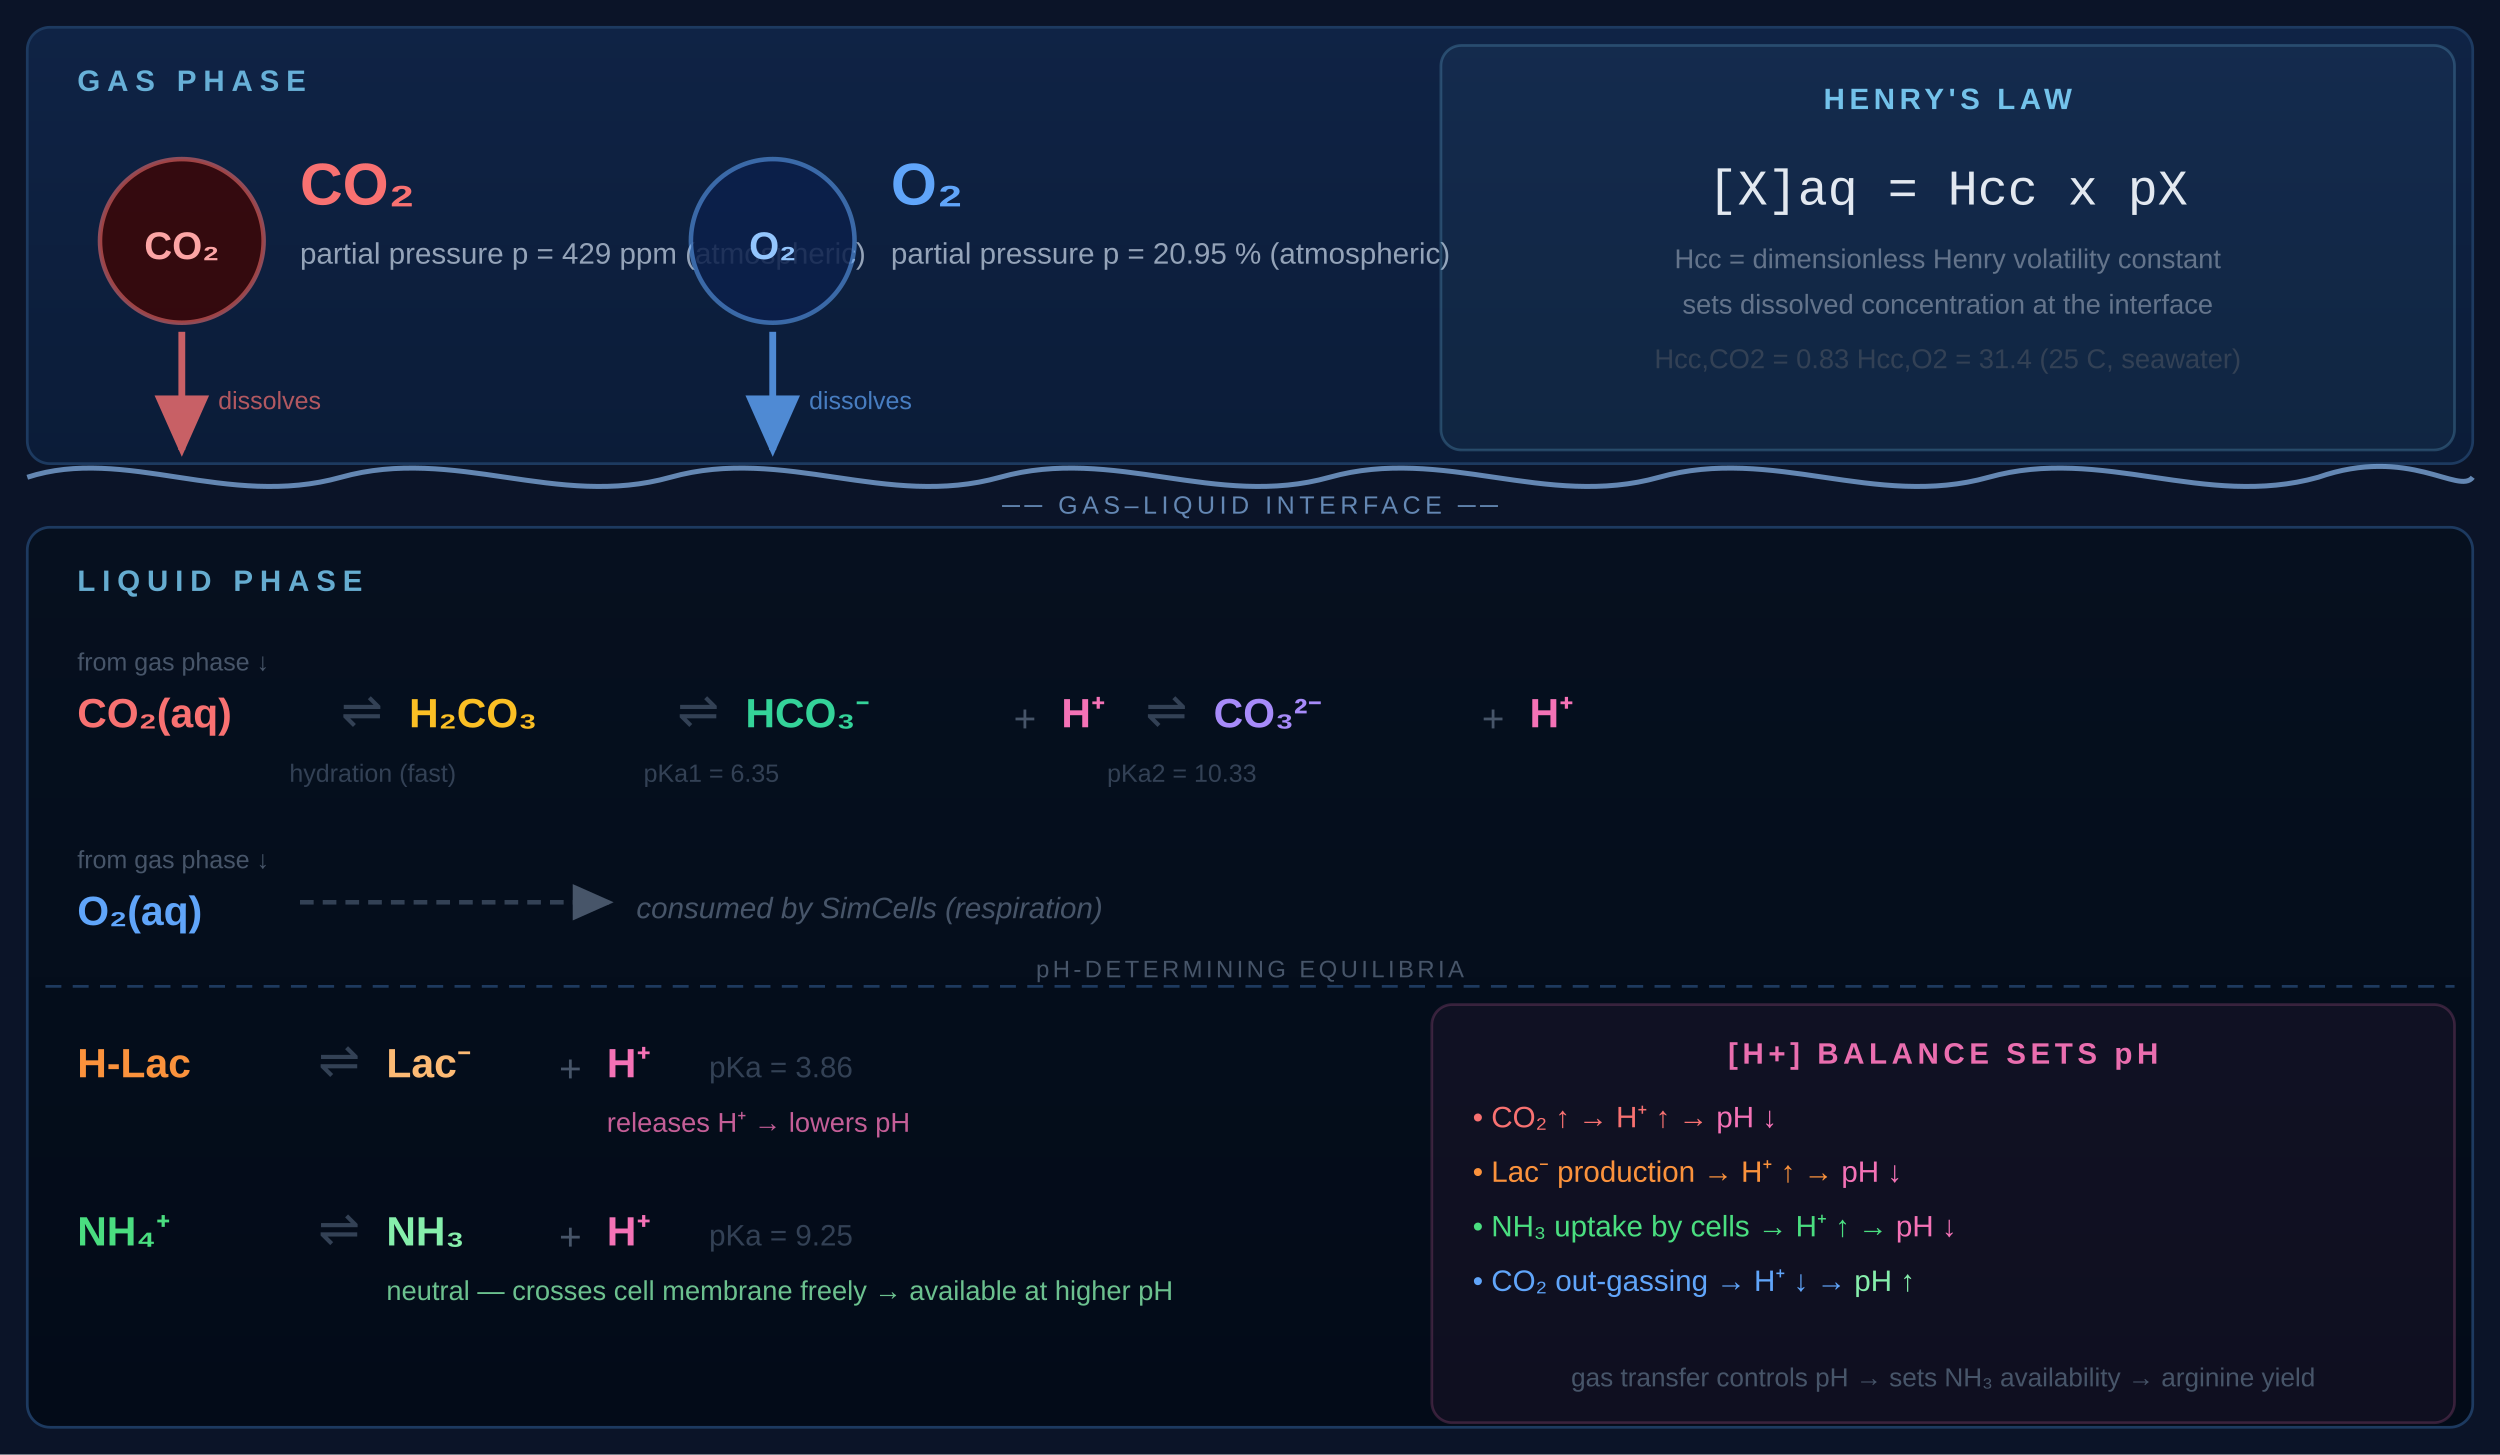
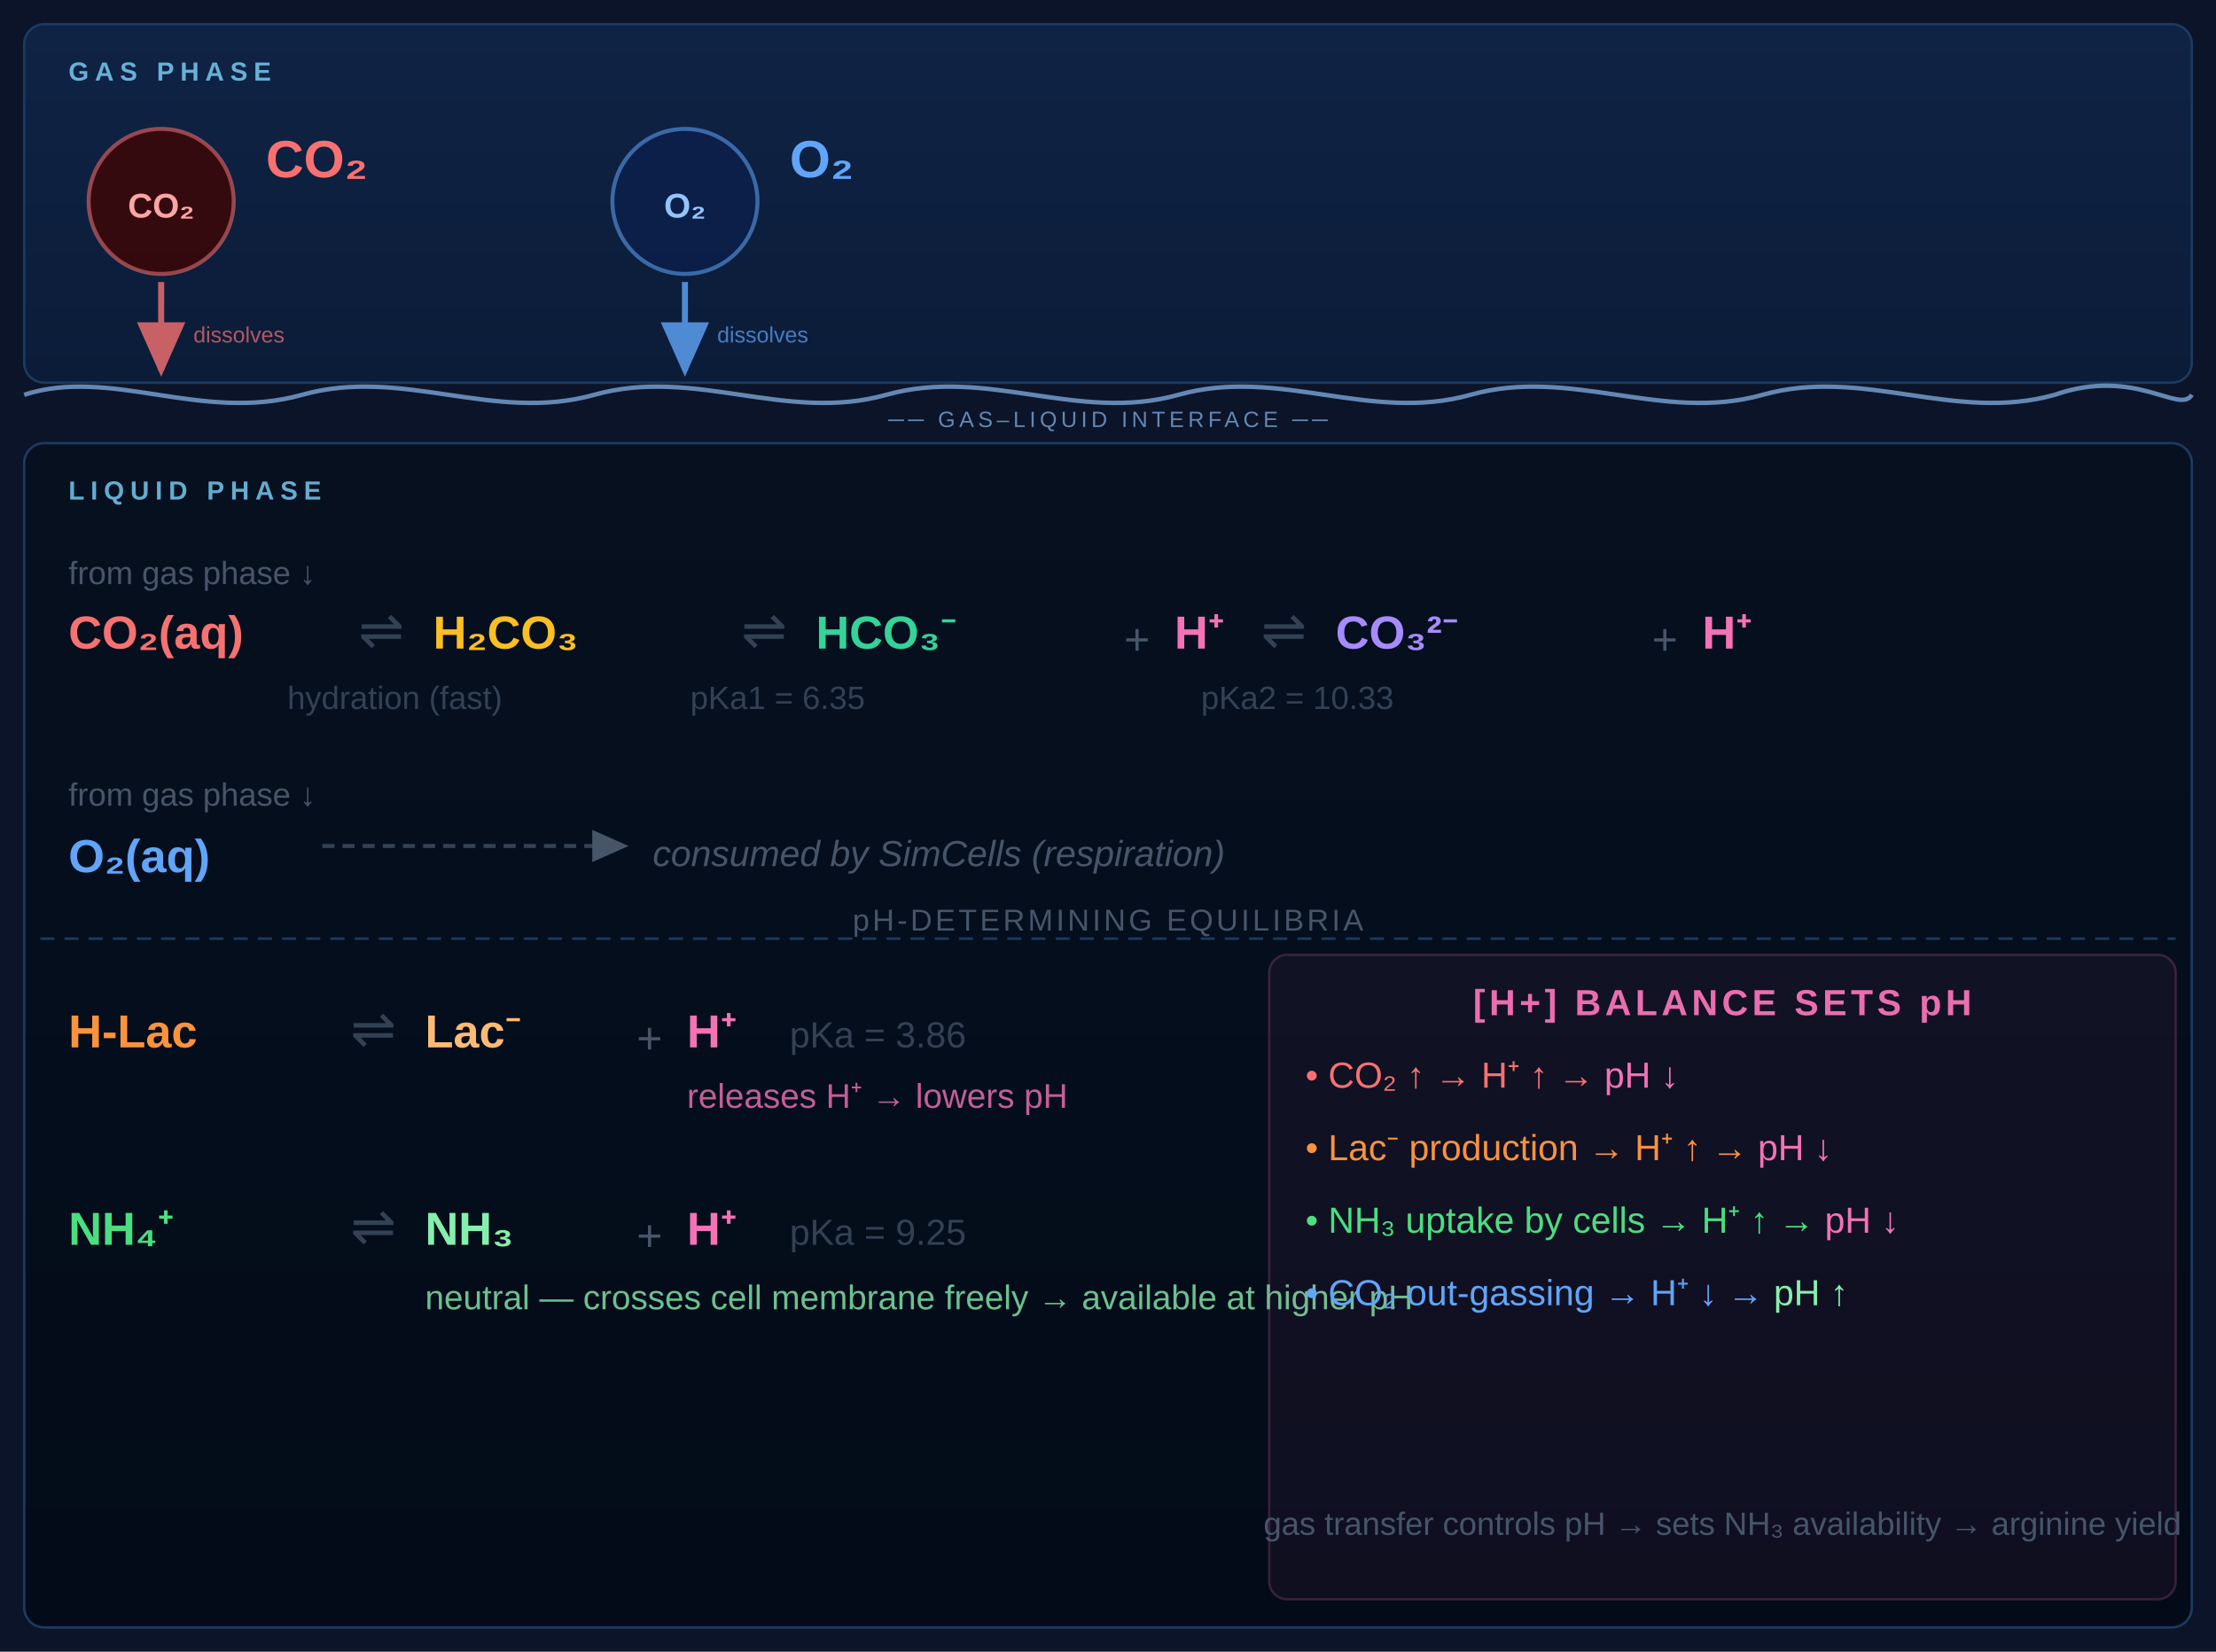
- <svg xmlns="http://www.w3.org/2000/svg" viewBox="0 0 1100 640" font-family="'Segoe UI', Arial, sans-serif">
+ <svg xmlns="http://www.w3.org/2000/svg" viewBox="0 0 1100 820" font-family="'Segoe UI', Arial, sans-serif">
  <defs>
    <marker id="aR" markerWidth="9" markerHeight="8" refX="8" refY="4" orient="auto">
      <polygon points="0,0 0,8 9,4" fill="#f87171" />
    </marker>
    <marker id="aB" markerWidth="9" markerHeight="8" refX="8" refY="4" orient="auto">
      <polygon points="0,0 0,8 9,4" fill="#60a5fa" />
    </marker>
    <marker id="aG" markerWidth="9" markerHeight="8" refX="8" refY="4" orient="auto">
      <polygon points="0,0 0,8 9,4" fill="#475569" />
    </marker>
    <linearGradient id="gGas" x1="0" y1="0" x2="0" y2="1">
      <stop offset="0%" stop-color="#0f2345" />
      <stop offset="100%" stop-color="#0b1c38" />
    </linearGradient>
    <linearGradient id="gLiq" x1="0" y1="0" x2="0" y2="1">
      <stop offset="0%" stop-color="#06101f" />
      <stop offset="100%" stop-color="#030b18" />
    </linearGradient>
  </defs>
-   <rect width="1100" height="640" fill="#0b1428" />
-   <rect x="12" y="12" width="1076" height="192" rx="10" fill="url(#gGas)" stroke="#1d3a60" stroke-width="1.2" />
-   <rect x="12" y="232" width="1076" height="396" rx="10" fill="url(#gLiq)" stroke="#1d3a60" stroke-width="1.2" />
+   <rect width="1100" height="820" fill="#0b1428" />
+   <rect x="12" y="12" width="1076" height="178" rx="10" fill="url(#gGas)" stroke="#1d3a60" stroke-width="1.2" />
+   <rect x="12" y="220" width="1076" height="588" rx="10" fill="url(#gLiq)" stroke="#1d3a60" stroke-width="1.2" />
  <text x="34" y="40" fill="#7dd3fc" font-size="13" font-weight="700" letter-spacing="3" opacity="0.8">GAS PHASE</text>
-   <text x="34" y="260" fill="#7dd3fc" font-size="13" font-weight="700" letter-spacing="3" opacity="0.8">LIQUID PHASE</text>
-   <path d="M12,210 C55,196 100,224 150,210 C200,196 245,224 295,210 C345,196 390,224 440,210            C490,196 535,224 585,210 C635,196 680,224 730,210 C780,196 825,224 875,210            C925,196 970,224 1020,210 C1060,196 1082,218 1088,210" fill="none" stroke="#93c5fd" stroke-width="2.2" opacity="0.65" />
-   <text x="550" y="226" fill="#93c5fd" font-size="11" text-anchor="middle" letter-spacing="2" opacity="0.65">──  GAS–LIQUID INTERFACE  ──</text>
-   <circle cx="80" cy="106" r="36" fill="#3b0606" opacity="0.85" />
-   <circle cx="80" cy="106" r="36" fill="none" stroke="#f87171" stroke-width="2" opacity="0.55" />
-   <text x="80" y="114" fill="#fca5a5" font-size="17" font-weight="700" text-anchor="middle">CO₂</text>
-   <text x="132" y="90" fill="#f87171" font-size="26" font-weight="700">CO₂</text>
-   <text x="132" y="116" fill="#94a3b8" font-size="13">partial pressure  p = 429 ppm  (atmospheric)</text>
-   <line x1="80" y1="146" x2="80" y2="198" stroke="#f87171" stroke-width="3" marker-end="url(#aR)" opacity="0.8" />
-   <text x="96" y="180" fill="#f87171" font-size="11" opacity="0.7">dissolves</text>
-   <circle cx="340" cy="106" r="36" fill="#0b1e4a" opacity="0.85" />
-   <circle cx="340" cy="106" r="36" fill="none" stroke="#60a5fa" stroke-width="2" opacity="0.55" />
-   <text x="340" y="114" fill="#93c5fd" font-size="17" font-weight="700" text-anchor="middle">O₂</text>
-   <text x="392" y="90" fill="#60a5fa" font-size="26" font-weight="700">O₂</text>
-   <text x="392" y="116" fill="#94a3b8" font-size="13">partial pressure  p = 20.95 %  (atmospheric)</text>
-   <line x1="340" y1="146" x2="340" y2="198" stroke="#60a5fa" stroke-width="3" marker-end="url(#aB)" opacity="0.8" />
-   <text x="356" y="180" fill="#60a5fa" font-size="11" opacity="0.7">dissolves</text>
-   <rect x="634" y="20" width="446" height="178" rx="9" fill="rgba(125,211,252,0.05)" stroke="rgba(125,211,252,0.22)" stroke-width="1.2" />
-   <text x="857" y="48" fill="#7dd3fc" font-size="13" text-anchor="middle" font-weight="700" letter-spacing="2" opacity="0.9">HENRY'S LAW</text>
-   <text x="857" y="90" fill="#e2e8f0" font-size="22" text-anchor="middle" font-family="Courier New, monospace">[X]aq  =  Hcc  x  pX</text>
-   <text x="857" y="118" fill="#64748b" font-size="12" text-anchor="middle">Hcc = dimensionless Henry volatility constant</text>
-   <text x="857" y="138" fill="#64748b" font-size="12" text-anchor="middle">sets dissolved concentration at the interface</text>
-   <text x="857" y="162" fill="#334155" font-size="12" text-anchor="middle">Hcc,CO2 = 0.83     Hcc,O2 = 31.4    (25 C, seawater)</text>
-   <text x="34" y="295" fill="#475569" font-size="11">from gas phase ↓</text>
-   <text x="34" y="320" fill="#f87171" font-size="18" font-weight="700">CO₂(aq)</text>
-   <text x="150" y="320" fill="#334155" font-size="22">⇌</text>
-   <text x="180" y="320" fill="#fbbf24" font-size="18" font-weight="700">H₂CO₃</text>
-   <text x="298" y="320" fill="#334155" font-size="22">⇌</text>
-   <text x="328" y="320" fill="#34d399" font-size="18" font-weight="700">HCO₃⁻</text>
-   <text x="446" y="322" fill="#475569" font-size="17">+</text>
-   <text x="467" y="320" fill="#f472b6" font-size="18" font-weight="700">H⁺</text>
-   <text x="504" y="320" fill="#334155" font-size="22">⇌</text>
-   <text x="534" y="320" fill="#a78bfa" font-size="18" font-weight="700">CO₃²⁻</text>
-   <text x="652" y="322" fill="#475569" font-size="17">+</text>
-   <text x="673" y="320" fill="#f472b6" font-size="18" font-weight="700">H⁺</text>
-   <text x="164" y="344" fill="#334155" font-size="11" text-anchor="middle">hydration (fast)</text>
-   <text x="313" y="344" fill="#334155" font-size="11" text-anchor="middle">pKa1 = 6.35</text>
-   <text x="520" y="344" fill="#334155" font-size="11" text-anchor="middle">pKa2 = 10.33</text>
-   <text x="34" y="382" fill="#475569" font-size="11">from gas phase ↓</text>
-   <text x="34" y="407" fill="#60a5fa" font-size="18" font-weight="700">O₂(aq)</text>
-   <line x1="132" y1="397" x2="268" y2="397" stroke="#334155" stroke-width="2" stroke-dasharray="6,4" marker-end="url(#aG)" />
-   <text x="280" y="404" fill="#475569" font-size="13" font-style="italic">consumed by SimCells (respiration)</text>
-   <line x1="20" y1="434" x2="1080" y2="434" stroke="#1e3a5f" stroke-width="1.2" stroke-dasharray="7,5" />
-   <text x="550" y="430" fill="#475569" font-size="10.5" text-anchor="middle" letter-spacing="1.5">pH-DETERMINING EQUILIBRIA</text>
-   <text x="34" y="474" fill="#fb923c" font-size="18" font-weight="700">H-Lac</text>
-   <text x="140" y="474" fill="#334155" font-size="22">⇌</text>
-   <text x="170" y="474" fill="#fdba74" font-size="18" font-weight="700">Lac⁻</text>
-   <text x="246" y="476" fill="#475569" font-size="17">+</text>
-   <text x="267" y="474" fill="#f472b6" font-size="18" font-weight="700">H⁺</text>
-   <text x="312" y="474" fill="#334155" font-size="13">pKa = 3.86</text>
-   <text x="267" y="498" fill="#f472b6" font-size="12" opacity="0.8">releases H⁺  →  lowers pH</text>
-   <text x="34" y="548" fill="#4ade80" font-size="18" font-weight="700">NH₄⁺</text>
-   <text x="140" y="548" fill="#334155" font-size="22">⇌</text>
-   <text x="170" y="548" fill="#86efac" font-size="18" font-weight="700">NH₃</text>
-   <text x="246" y="550" fill="#475569" font-size="17">+</text>
-   <text x="267" y="548" fill="#f472b6" font-size="18" font-weight="700">H⁺</text>
-   <text x="312" y="548" fill="#334155" font-size="13">pKa = 9.25</text>
-   <text x="170" y="572" fill="#86efac" font-size="12" opacity="0.8">neutral — crosses cell membrane freely  →  available at higher pH</text>
-   <rect x="630" y="442" width="450" height="184" rx="9" fill="rgba(244,114,182,0.05)" stroke="rgba(244,114,182,0.2)" stroke-width="1.2" />
-   <text x="855" y="468" fill="#f472b6" font-size="13" text-anchor="middle" font-weight="700" letter-spacing="2" opacity="0.95">[H+] BALANCE SETS pH</text>
-   <text x="648" y="496" fill="#f87171" font-size="13">•  CO₂ ↑   →   H⁺ ↑   →   <tspan fill="#f472b6">pH ↓</tspan>
+   <text x="34" y="248" fill="#7dd3fc" font-size="13" font-weight="700" letter-spacing="3" opacity="0.8">LIQUID PHASE</text>
+   <path d="M12,196 C55,182 100,210 150,196 C200,182 245,210 295,196 C345,182 390,210 440,196            C490,182 535,210 585,196 C635,182 680,210 730,196 C780,182 825,210 875,196            C925,182 970,210 1020,196 C1060,182 1082,206 1088,196" fill="none" stroke="#93c5fd" stroke-width="2.2" opacity="0.65" />
+   <text x="550" y="212" fill="#93c5fd" font-size="11" text-anchor="middle" letter-spacing="2" opacity="0.65">──  GAS–LIQUID INTERFACE  ──</text>
+   <circle cx="80" cy="100" r="36" fill="#3b0606" opacity="0.85" />
+   <circle cx="80" cy="100" r="36" fill="none" stroke="#f87171" stroke-width="2" opacity="0.55" />
+   <text x="80" y="108" fill="#fca5a5" font-size="17" font-weight="700" text-anchor="middle">CO₂</text>
+   <text x="132" y="88" fill="#f87171" font-size="26" font-weight="700">CO₂</text>
+   <line x1="80" y1="140" x2="80" y2="184" stroke="#f87171" stroke-width="3" marker-end="url(#aR)" opacity="0.8" />
+   <text x="96" y="170" fill="#f87171" font-size="11" opacity="0.7">dissolves</text>
+   <circle cx="340" cy="100" r="36" fill="#0b1e4a" opacity="0.85" />
+   <circle cx="340" cy="100" r="36" fill="none" stroke="#60a5fa" stroke-width="2" opacity="0.55" />
+   <text x="340" y="108" fill="#93c5fd" font-size="17" font-weight="700" text-anchor="middle">O₂</text>
+   <text x="392" y="88" fill="#60a5fa" font-size="26" font-weight="700">O₂</text>
+   <line x1="340" y1="140" x2="340" y2="184" stroke="#60a5fa" stroke-width="3" marker-end="url(#aB)" opacity="0.8" />
+   <text x="356" y="170" fill="#60a5fa" font-size="11" opacity="0.7">dissolves</text>
+   <text x="34" y="290" fill="#475569" font-size="16">from gas phase ↓</text>
+   <text x="34" y="322" fill="#f87171" font-size="23" font-weight="700">CO₂(aq)</text>
+   <text x="178" y="322" fill="#334155" font-size="27">⇌</text>
+   <text x="215" y="322" fill="#fbbf24" font-size="23" font-weight="700">H₂CO₃</text>
+   <text x="368" y="322" fill="#334155" font-size="27">⇌</text>
+   <text x="405" y="322" fill="#34d399" font-size="23" font-weight="700">HCO₃⁻</text>
+   <text x="558" y="325" fill="#475569" font-size="22">+</text>
+   <text x="583" y="322" fill="#f472b6" font-size="23" font-weight="700">H⁺</text>
+   <text x="626" y="322" fill="#334155" font-size="27">⇌</text>
+   <text x="663" y="322" fill="#a78bfa" font-size="23" font-weight="700">CO₃²⁻</text>
+   <text x="820" y="325" fill="#475569" font-size="22">+</text>
+   <text x="845" y="322" fill="#f472b6" font-size="23" font-weight="700">H⁺</text>
+   <text x="196" y="352" fill="#334155" font-size="16" text-anchor="middle">hydration (fast)</text>
+   <text x="386" y="352" fill="#334155" font-size="16" text-anchor="middle">pKa1 = 6.35</text>
+   <text x="644" y="352" fill="#334155" font-size="16" text-anchor="middle">pKa2 = 10.33</text>
+   <text x="34" y="400" fill="#475569" font-size="16">from gas phase ↓</text>
+   <text x="34" y="433" fill="#60a5fa" font-size="23" font-weight="700">O₂(aq)</text>
+   <line x1="160" y1="420" x2="310" y2="420" stroke="#334155" stroke-width="2" stroke-dasharray="6,4" marker-end="url(#aG)" />
+   <text x="324" y="430" fill="#475569" font-size="18" font-style="italic">consumed by SimCells (respiration)</text>
+   <line x1="20" y1="466" x2="1080" y2="466" stroke="#1e3a5f" stroke-width="1.2" stroke-dasharray="7,5" />
+   <text x="550" y="462" fill="#475569" font-size="15" text-anchor="middle" letter-spacing="1.5">pH-DETERMINING EQUILIBRIA</text>
+   <text x="34" y="520" fill="#fb923c" font-size="23" font-weight="700">H-Lac</text>
+   <text x="174" y="520" fill="#334155" font-size="27">⇌</text>
+   <text x="211" y="520" fill="#fdba74" font-size="23" font-weight="700">Lac⁻</text>
+   <text x="316" y="523" fill="#475569" font-size="22">+</text>
+   <text x="341" y="520" fill="#f472b6" font-size="23" font-weight="700">H⁺</text>
+   <text x="392" y="520" fill="#334155" font-size="18">pKa = 3.86</text>
+   <text x="341" y="550" fill="#f472b6" font-size="17" opacity="0.8">releases H⁺  →  lowers pH</text>
+   <text x="34" y="618" fill="#4ade80" font-size="23" font-weight="700">NH₄⁺</text>
+   <text x="174" y="618" fill="#334155" font-size="27">⇌</text>
+   <text x="211" y="618" fill="#86efac" font-size="23" font-weight="700">NH₃</text>
+   <text x="316" y="621" fill="#475569" font-size="22">+</text>
+   <text x="341" y="618" fill="#f472b6" font-size="23" font-weight="700">H⁺</text>
+   <text x="392" y="618" fill="#334155" font-size="18">pKa = 9.25</text>
+   <text x="211" y="650" fill="#86efac" font-size="17" opacity="0.8">neutral — crosses cell membrane freely  →  available at higher pH</text>
+   <rect x="630" y="474" width="450" height="320" rx="9" fill="rgba(244,114,182,0.05)" stroke="rgba(244,114,182,0.2)" stroke-width="1.2" />
+   <text x="855" y="504" fill="#f472b6" font-size="18" text-anchor="middle" font-weight="700" letter-spacing="2" opacity="0.95">[H+] BALANCE SETS pH</text>
+   <text x="648" y="540" fill="#f87171" font-size="18">•  CO₂ ↑   →   H⁺ ↑   →   <tspan fill="#f472b6">pH ↓</tspan>
  </text>
-   <text x="648" y="520" fill="#fb923c" font-size="13">•  Lac⁻ production   →   H⁺ ↑   →   <tspan fill="#f472b6">pH ↓</tspan>
+   <text x="648" y="576" fill="#fb923c" font-size="18">•  Lac⁻ production   →   H⁺ ↑   →   <tspan fill="#f472b6">pH ↓</tspan>
  </text>
-   <text x="648" y="544" fill="#4ade80" font-size="13">•  NH₃ uptake by cells   →   H⁺ ↑   →   <tspan fill="#f472b6">pH ↓</tspan>
+   <text x="648" y="612" fill="#4ade80" font-size="18">•  NH₃ uptake by cells   →   H⁺ ↑   →   <tspan fill="#f472b6">pH ↓</tspan>
  </text>
-   <text x="648" y="568" fill="#60a5fa" font-size="13">•  CO₂ out-gassing   →   H⁺ ↓   →   <tspan fill="#86efac">pH ↑</tspan>
+   <text x="648" y="648" fill="#60a5fa" font-size="18">•  CO₂ out-gassing   →   H⁺ ↓   →   <tspan fill="#86efac">pH ↑</tspan>
  </text>
-   <text x="855" y="610" fill="#475569" font-size="11.5" text-anchor="middle">gas transfer controls pH  →  sets NH₃ availability  →  arginine yield</text>
+   <text x="855" y="762" fill="#475569" font-size="16" text-anchor="middle">gas transfer controls pH  →  sets NH₃ availability  →  arginine yield</text>
</svg>
